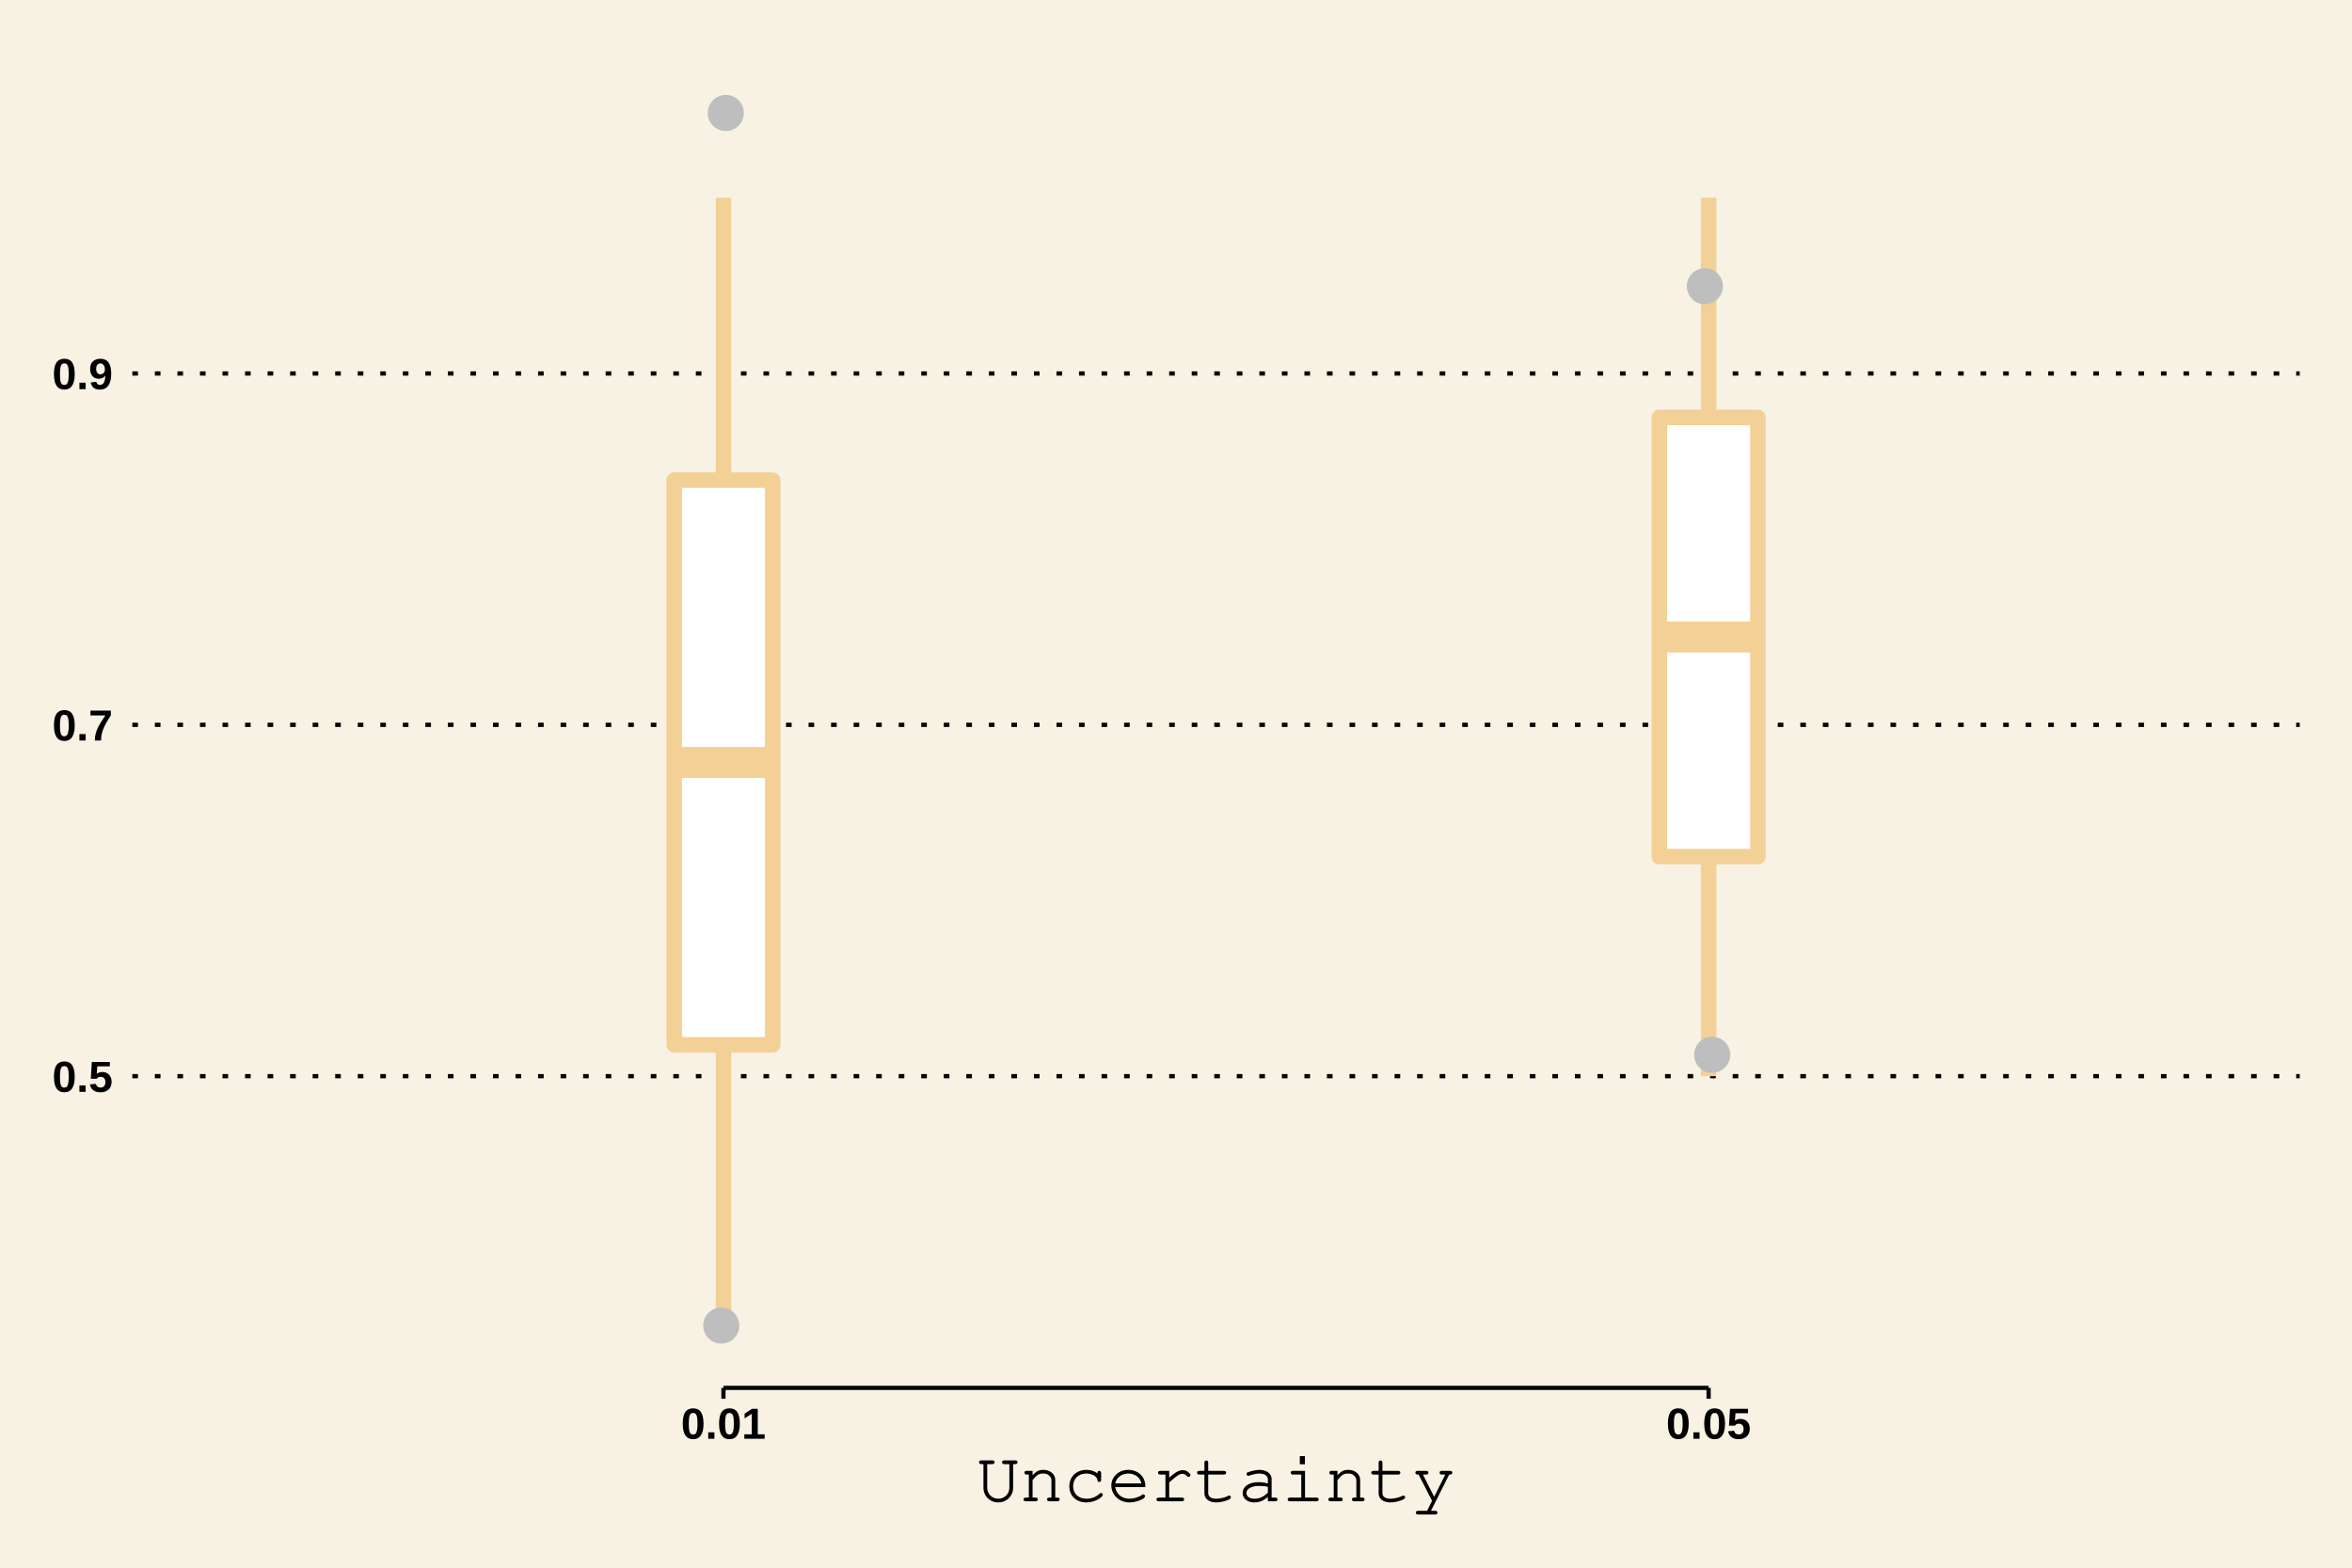
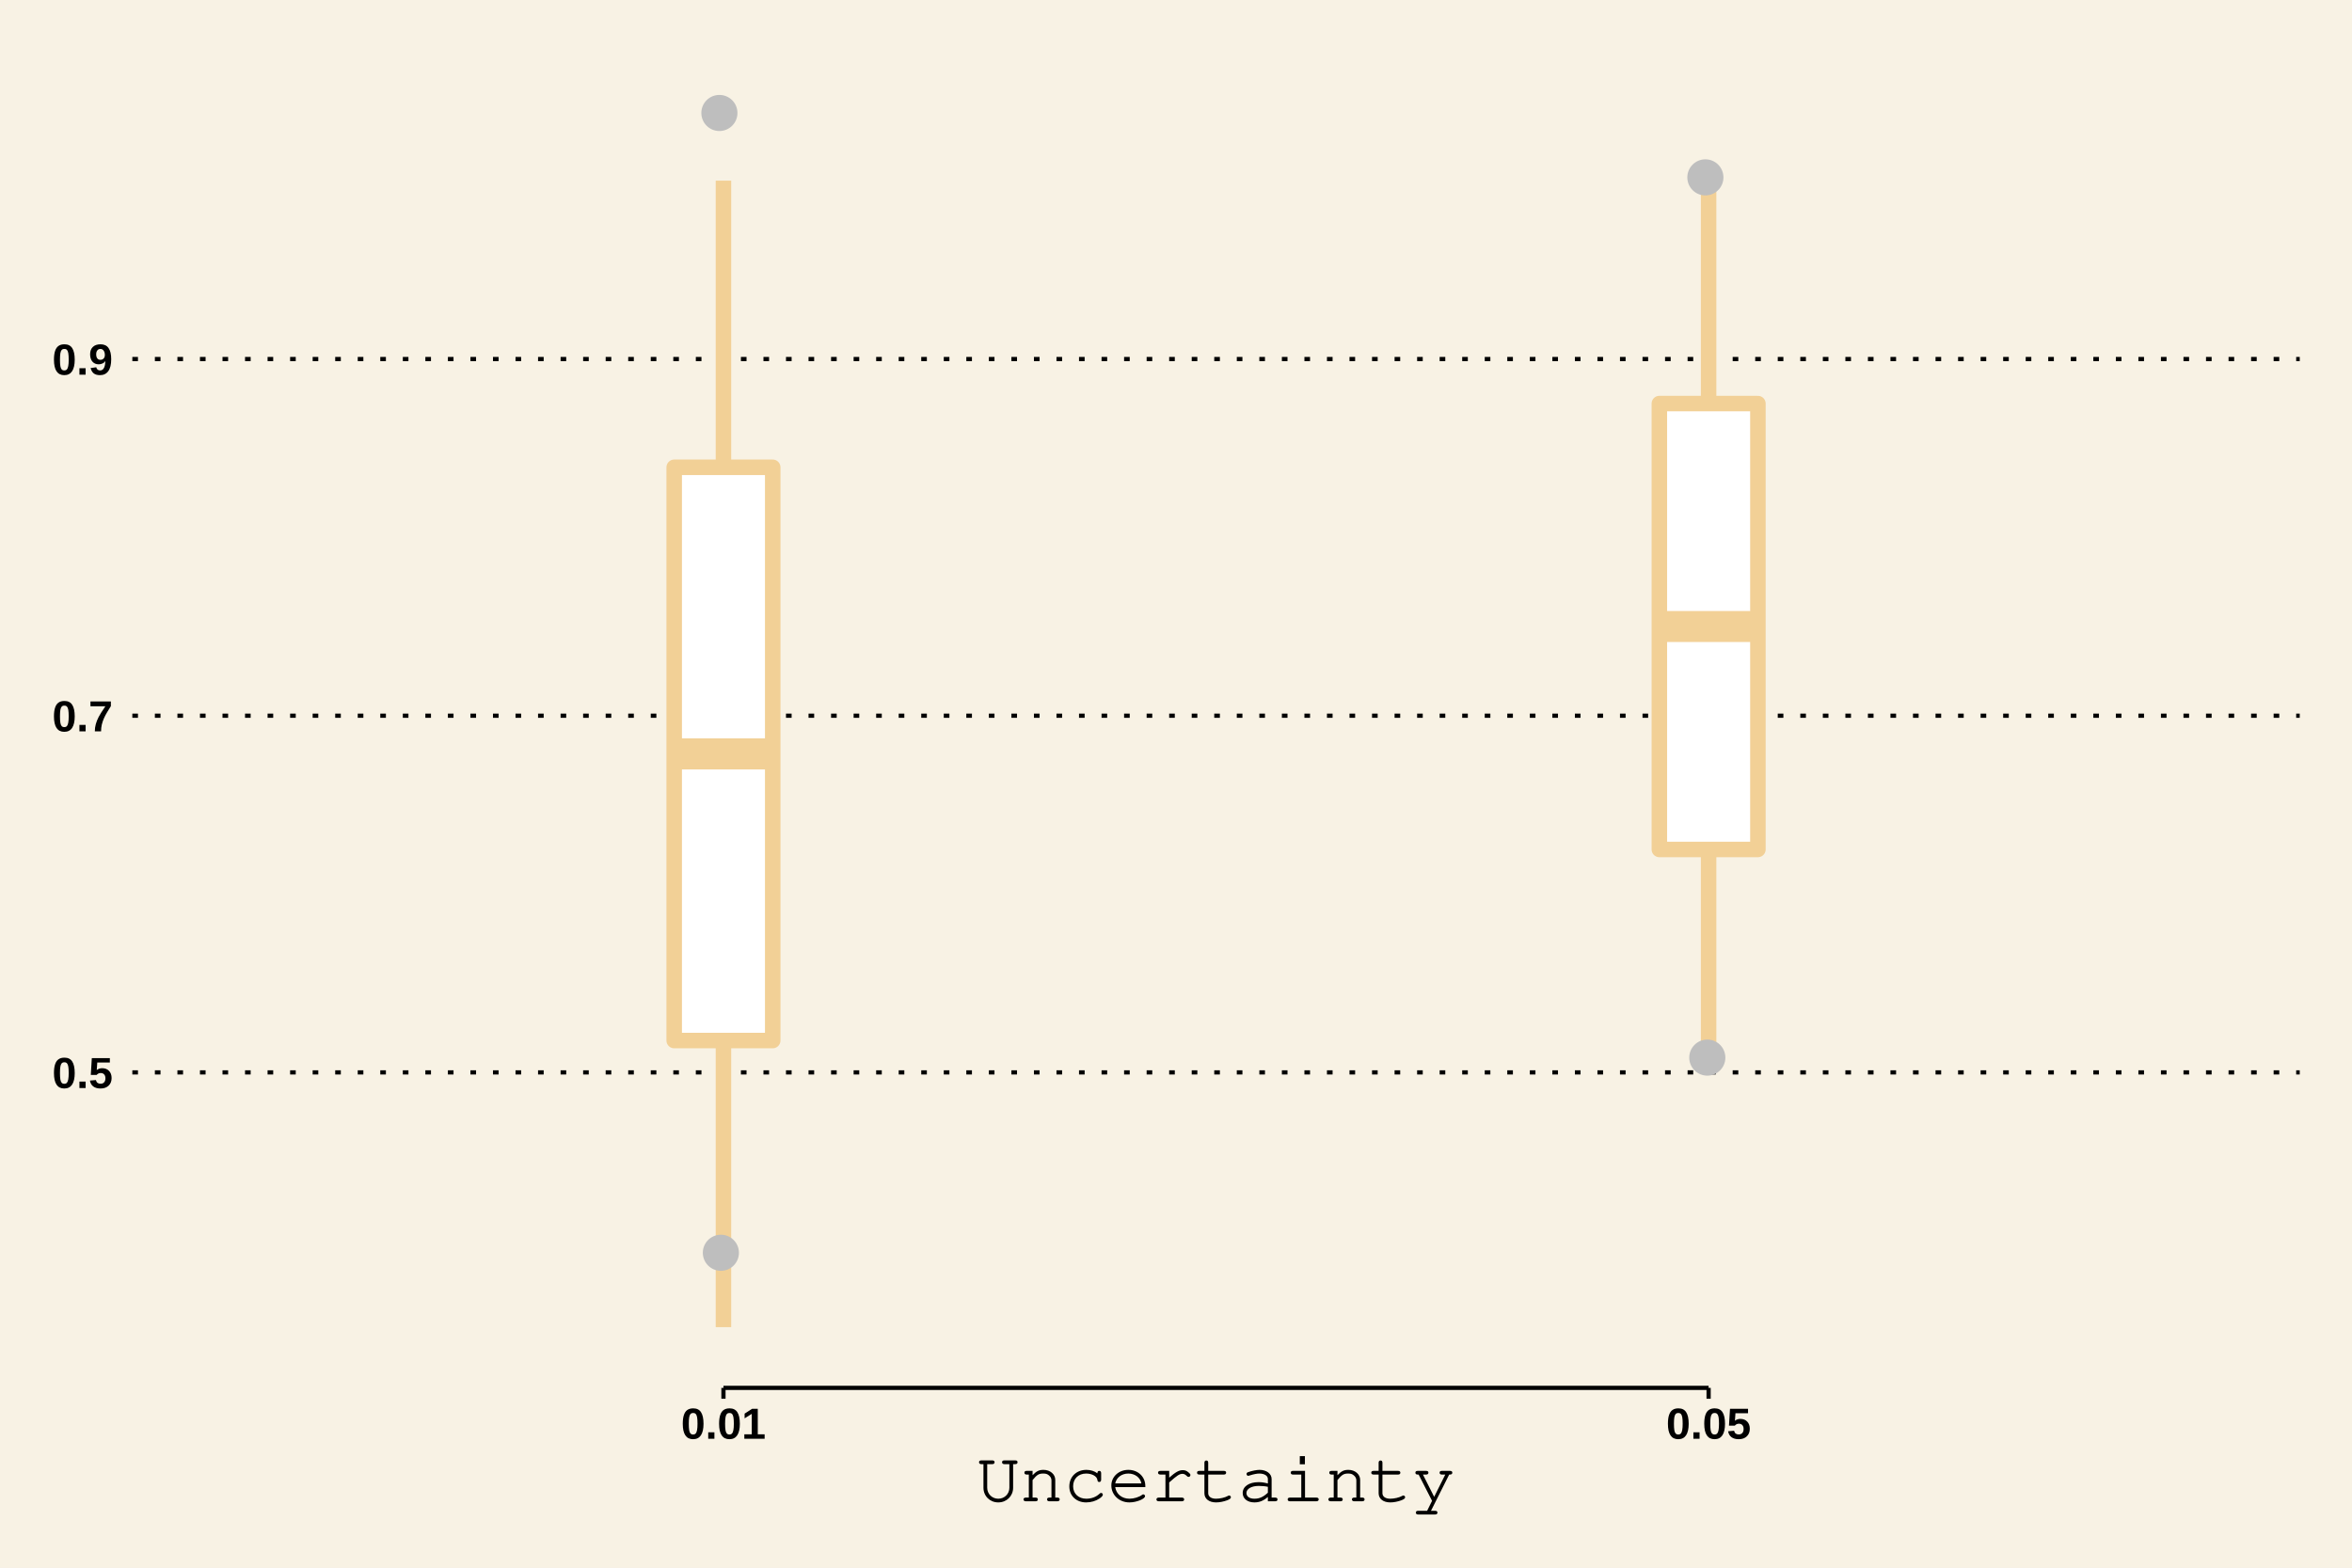
<svg xmlns="http://www.w3.org/2000/svg" class="svglite" width="648.00pt" height="432.00pt" viewBox="0 0 648.00 432.00">
  <defs>
    <style type="text/css">
    .svglite line, .svglite polyline, .svglite polygon, .svglite path, .svglite rect, .svglite circle {
      fill: none;
      stroke: #000000;
      stroke-linecap: round;
      stroke-linejoin: round;
      stroke-miterlimit: 10.00;
    }
  </style>
  </defs>
  <rect width="100%" height="100%" style="stroke: none; fill: #F8F2E4;" />
  <defs>
    <clipPath id="cpMC4wMHw2NDguMDB8MC4wMHw0MzIuMDA=">
      <rect x="0.00" y="0.00" width="648.00" height="432.00" />
    </clipPath>
  </defs>
  <g clip-path="url(#cpMC4wMHw2NDguMDB8MC4wMHw0MzIuMDA=)">
    <rect x="0.00" y="0" width="648.00" height="432.00" style="stroke-width: 1.16; stroke: none; fill: #F8F2E4;" />
  </g>
  <defs>
    <clipPath id="cpMzYuNDZ8NjMzLjYwfDE0LjQwfDM4Mi40NQ==">
      <rect x="36.46" y="14.40" width="597.14" height="368.05" />
    </clipPath>
  </defs>
  <g clip-path="url(#cpMzYuNDZ8NjMzLjYwfDE0LjQwfDM4Mi40NQ==)">
    <rect x="36.46" y="14.40" width="597.14" height="368.05" style="stroke-width: 1.16; stroke: none; fill: #F8F2E4;" />
-     <polyline points="36.46,296.56 633.60,296.56 " style="stroke-width: 1.16; stroke-dasharray: 1.55,4.66; stroke-linecap: butt;" />
-     <polyline points="36.46,199.74 633.60,199.74 " style="stroke-width: 1.16; stroke-dasharray: 1.55,4.66; stroke-linecap: butt;" />
-     <polyline points="36.46,102.92 633.60,102.92 " style="stroke-width: 1.16; stroke-dasharray: 1.55,4.66; stroke-linecap: butt;" />
-     <line x1="199.32" y1="132.31" x2="199.32" y2="54.50" style="stroke-width: 4.27; stroke: #F2D096; stroke-linecap: butt;" />
-     <line x1="199.32" y1="287.92" x2="199.32" y2="365.72" style="stroke-width: 4.27; stroke: #F2D096; stroke-linecap: butt;" />
-     <polygon points="185.75,132.31 185.75,287.92 212.89,287.92 212.89,132.31 185.75,132.31 " style="stroke-width: 4.27; stroke: #F2D096; fill: #FFFFFF;" />
-     <line x1="185.75" y1="210.11" x2="212.89" y2="210.11" style="stroke-width: 8.54; stroke: #F2D096; stroke-linecap: butt;" />
-     <line x1="470.74" y1="115.02" x2="470.74" y2="54.50" style="stroke-width: 4.27; stroke: #F2D096; stroke-linecap: butt;" />
-     <line x1="470.74" y1="236.05" x2="470.74" y2="296.56" style="stroke-width: 4.27; stroke: #F2D096; stroke-linecap: butt;" />
-     <polygon points="457.17,115.02 457.17,236.05 484.32,236.05 484.32,115.02 457.17,115.02 " style="stroke-width: 4.27; stroke: #F2D096; fill: #FFFFFF;" />
-     <line x1="457.17" y1="175.53" x2="484.32" y2="175.53" style="stroke-width: 8.54; stroke: #F2D096; stroke-linecap: butt;" />
-     <circle cx="198.72" cy="365.28" r="4.62" style="stroke-width: 0.71; stroke: #BEBEBE; fill: #BEBEBE;" />
-     <circle cx="199.97" cy="31.13" r="4.62" style="stroke-width: 0.71; stroke: #BEBEBE; fill: #BEBEBE;" />
-     <circle cx="471.73" cy="290.66" r="4.62" style="stroke-width: 0.71; stroke: #BEBEBE; fill: #BEBEBE;" />
-     <circle cx="469.71" cy="78.88" r="4.62" style="stroke-width: 0.71; stroke: #BEBEBE; fill: #BEBEBE;" />
+     <polyline points="36.46,295.51 633.60,295.51 " style="stroke-width: 1.16; stroke-dasharray: 1.55,4.66; stroke-linecap: butt;" />
+     <polyline points="36.46,197.22 633.60,197.22 " style="stroke-width: 1.16; stroke-dasharray: 1.55,4.66; stroke-linecap: butt;" />
+     <polyline points="36.46,98.93 633.60,98.93 " style="stroke-width: 1.16; stroke-dasharray: 1.55,4.66; stroke-linecap: butt;" />
+     <line x1="199.32" y1="128.77" x2="199.32" y2="49.78" style="stroke-width: 4.27; stroke: #F2D096; stroke-linecap: butt;" />
+     <line x1="199.32" y1="286.74" x2="199.32" y2="365.72" style="stroke-width: 4.27; stroke: #F2D096; stroke-linecap: butt;" />
+     <polygon points="185.75,128.77 185.75,286.74 212.89,286.74 212.89,128.77 185.75,128.77 " style="stroke-width: 4.27; stroke: #F2D096; fill: #FFFFFF;" />
+     <line x1="185.75" y1="207.75" x2="212.89" y2="207.75" style="stroke-width: 8.54; stroke: #F2D096; stroke-linecap: butt;" />
+     <line x1="470.74" y1="111.21" x2="470.74" y2="49.78" style="stroke-width: 4.27; stroke: #F2D096; stroke-linecap: butt;" />
+     <line x1="470.74" y1="234.08" x2="470.74" y2="295.51" style="stroke-width: 4.27; stroke: #F2D096; stroke-linecap: butt;" />
+     <polygon points="457.17,111.21 457.17,234.08 484.32,234.08 484.32,111.21 457.17,111.21 " style="stroke-width: 4.27; stroke: #F2D096; fill: #FFFFFF;" />
+     <line x1="457.17" y1="172.65" x2="484.32" y2="172.65" style="stroke-width: 8.54; stroke: #F2D096; stroke-linecap: butt;" />
+     <circle cx="198.61" cy="345.22" r="4.62" style="stroke-width: 0.71; stroke: #BEBEBE; fill: #BEBEBE;" />
+     <circle cx="198.20" cy="31.13" r="4.62" style="stroke-width: 0.71; stroke: #BEBEBE; fill: #BEBEBE;" />
+     <circle cx="470.38" cy="291.44" r="4.62" style="stroke-width: 0.71; stroke: #BEBEBE; fill: #BEBEBE;" />
+     <circle cx="469.85" cy="48.88" r="4.62" style="stroke-width: 0.71; stroke: #BEBEBE; fill: #BEBEBE;" />
    <rect x="36.46" y="14.40" width="597.14" height="368.05" style="stroke-width: 1.16; stroke: none;" />
  </g>
  <g clip-path="url(#cpMC4wMHw2NDguMDB8MC4wMHw0MzIuMDA=)">
-     <text x="31.08" y="300.88" text-anchor="end" style="font-size: 12.00px; font-weight: bold; font-family: Arial;" textLength="16.68px" lengthAdjust="spacingAndGlyphs">0.5</text>
-     <text x="31.08" y="204.06" text-anchor="end" style="font-size: 12.00px; font-weight: bold; font-family: Arial;" textLength="16.68px" lengthAdjust="spacingAndGlyphs">0.7</text>
-     <text x="31.08" y="107.24" text-anchor="end" style="font-size: 12.00px; font-weight: bold; font-family: Arial;" textLength="16.68px" lengthAdjust="spacingAndGlyphs">0.9</text>
+     <text x="31.08" y="299.83" text-anchor="end" style="font-size: 12.00px; font-weight: bold; font-family: Arial;" textLength="16.68px" lengthAdjust="spacingAndGlyphs">0.5</text>
+     <text x="31.08" y="201.54" text-anchor="end" style="font-size: 12.00px; font-weight: bold; font-family: Arial;" textLength="16.68px" lengthAdjust="spacingAndGlyphs">0.7</text>
+     <text x="31.08" y="103.25" text-anchor="end" style="font-size: 12.00px; font-weight: bold; font-family: Arial;" textLength="16.68px" lengthAdjust="spacingAndGlyphs">0.9</text>
    <polyline points="199.32,382.45 470.74,382.45 " style="stroke-width: 1.16; stroke-linecap: butt;" />
    <polyline points="199.32,385.44 199.32,382.45 " style="stroke-width: 1.16; stroke-linecap: butt;" />
    <polyline points="470.74,385.44 470.74,382.45 " style="stroke-width: 1.16; stroke-linecap: butt;" />
    <text x="199.32" y="396.47" text-anchor="middle" style="font-size: 12.00px; font-weight: bold; font-family: Arial;" textLength="23.36px" lengthAdjust="spacingAndGlyphs">0.01</text>
    <text x="470.74" y="396.47" text-anchor="middle" style="font-size: 12.00px; font-weight: bold; font-family: Arial;" textLength="23.36px" lengthAdjust="spacingAndGlyphs">0.05</text>
    <text x="335.03" y="413.70" text-anchor="middle" style="font-size: 20.00px; font-weight: 0; font-family: Courier;" textLength="132.03px" lengthAdjust="spacingAndGlyphs">Uncertainty</text>
  </g>
</svg>
